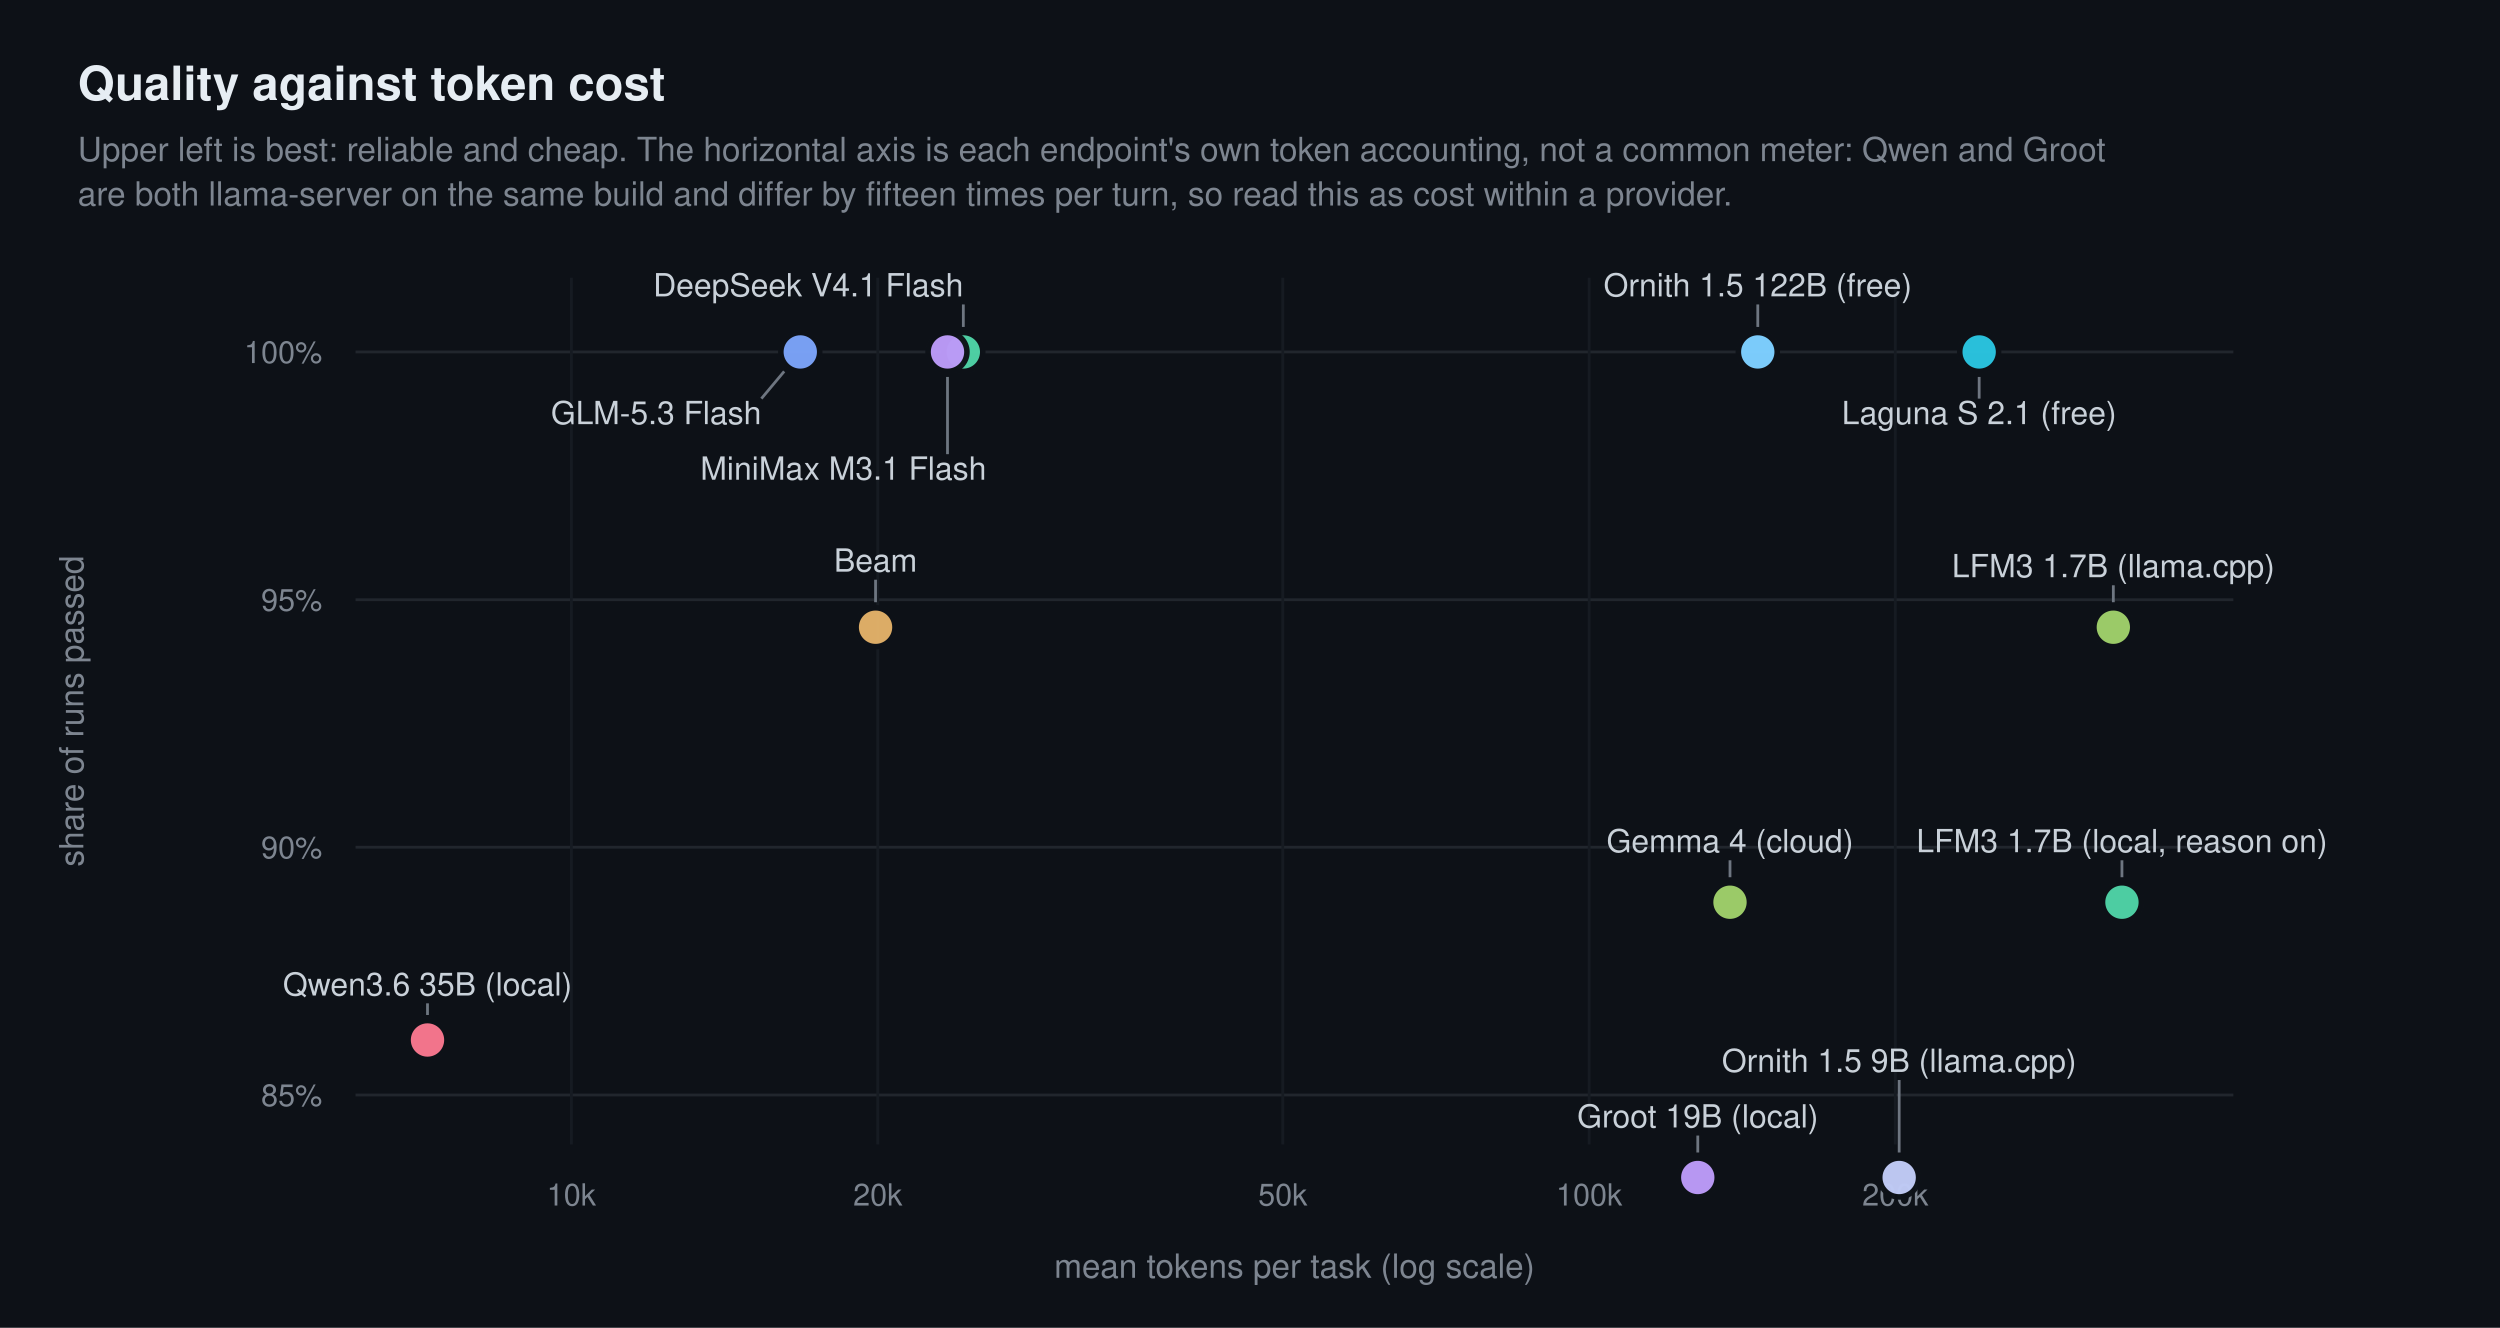
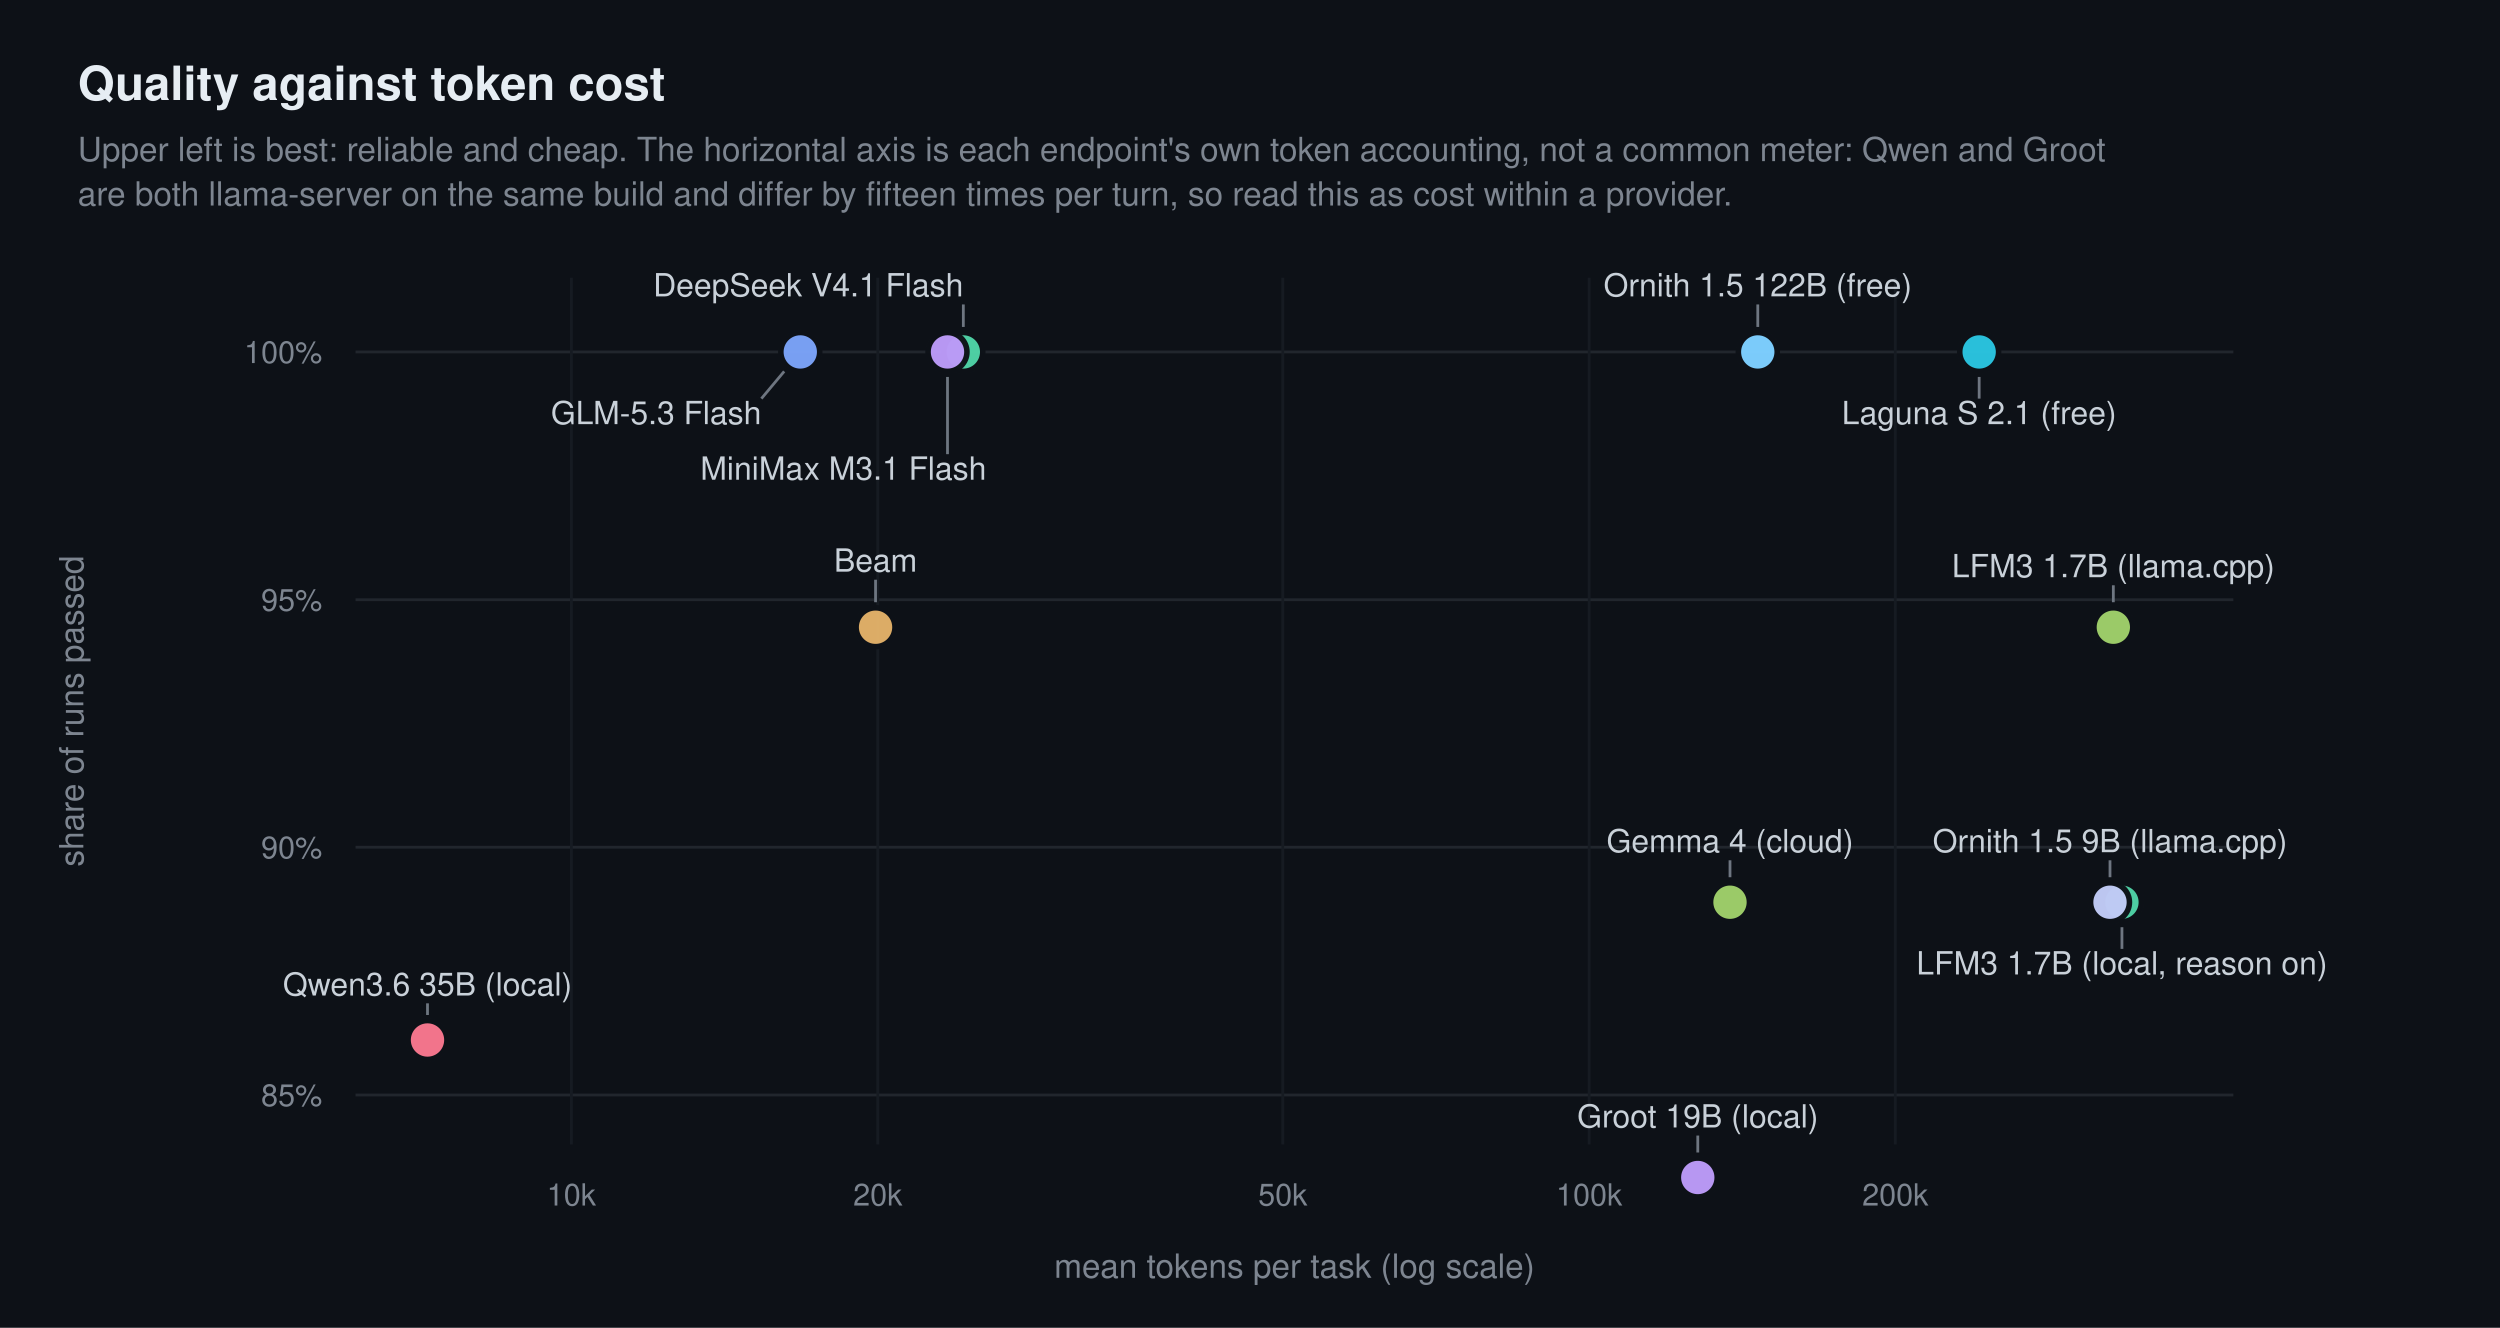
<svg xmlns="http://www.w3.org/2000/svg" width="900" height="478" viewBox="0 0 900 478" font-family="ui-sans-serif, -apple-system, Segoe UI, Helvetica, Arial, sans-serif">
  <rect width="100%" height="100%" fill="#0d1117" />
  <text x="28" y="36" fill="#e6edf3" font-size="17" font-weight="600">Quality against token cost</text>
  <text x="28" y="58" fill="#7d8590" font-size="12">Upper left is best: reliable and cheap. The horizontal axis is each endpoint's own token accounting, not a common meter: Qwen and Groot</text>
  <text x="28" y="74" fill="#7d8590" font-size="12">are both llama-server on the same build and differ by fifteen times per turn, so read this as cost within a provider.</text>
  <line x1="128" y1="394.2" x2="804" y2="394.2" stroke="#21262d" stroke-width="1" />
  <text x="116" y="398.2" fill="#7d8590" font-size="11" text-anchor="end">85%</text>
  <line x1="128" y1="305.0" x2="804" y2="305.0" stroke="#21262d" stroke-width="1" />
  <text x="116" y="309.0" fill="#7d8590" font-size="11" text-anchor="end">90%</text>
  <line x1="128" y1="215.9" x2="804" y2="215.9" stroke="#21262d" stroke-width="1" />
  <text x="116" y="219.9" fill="#7d8590" font-size="11" text-anchor="end">95%</text>
  <line x1="128" y1="126.7" x2="804" y2="126.7" stroke="#21262d" stroke-width="1" />
  <text x="116" y="130.7" fill="#7d8590" font-size="11" text-anchor="end">100%</text>
  <line x1="205.7" y1="100" x2="205.7" y2="412" stroke="#161b22" stroke-width="1" />
  <text x="205.7" y="434" fill="#7d8590" font-size="11" text-anchor="middle">10k</text>
  <line x1="316.0" y1="100" x2="316.0" y2="412" stroke="#161b22" stroke-width="1" />
  <text x="316.0" y="434" fill="#7d8590" font-size="11" text-anchor="middle">20k</text>
  <line x1="461.8" y1="100" x2="461.8" y2="412" stroke="#161b22" stroke-width="1" />
  <text x="461.8" y="434" fill="#7d8590" font-size="11" text-anchor="middle">50k</text>
  <line x1="572.1" y1="100" x2="572.1" y2="412" stroke="#161b22" stroke-width="1" />
  <text x="572.1" y="434" fill="#7d8590" font-size="11" text-anchor="middle">100k</text>
  <line x1="682.3" y1="100" x2="682.3" y2="412" stroke="#161b22" stroke-width="1" />
  <text x="682.3" y="434" fill="#7d8590" font-size="11" text-anchor="middle">200k</text>
  <text x="466" y="460" fill="#7d8590" font-size="12" text-anchor="middle">mean tokens per task (log scale)</text>
  <text x="30" y="256" fill="#7d8590" font-size="12" text-anchor="middle" transform="rotate(-90 30 256)">share of runs passed</text>
  <circle cx="346.8" cy="126.7" r="7" fill="#4fd1a5" stroke="#0d1117" stroke-width="2" opacity="0.98" />
  <circle cx="288.1" cy="126.7" r="7" fill="#7aa2f7" stroke="#0d1117" stroke-width="2" opacity="0.98" />
  <circle cx="341.1" cy="126.7" r="7" fill="#bb9af7" stroke="#0d1117" stroke-width="2" opacity="0.98" />
  <circle cx="632.8" cy="126.7" r="7" fill="#7dcfff" stroke="#0d1117" stroke-width="2" opacity="0.98" />
  <circle cx="712.5" cy="126.7" r="7" fill="#2ac3de" stroke="#0d1117" stroke-width="2" opacity="0.98" />
  <circle cx="315.2" cy="225.8" r="7" fill="#e0af68" stroke="#0d1117" stroke-width="2" opacity="0.98" />
  <circle cx="622.8" cy="324.8" r="7" fill="#9ece6a" stroke="#0d1117" stroke-width="2" opacity="0.98" />
  <circle cx="153.9" cy="374.4" r="7" fill="#f7768e" stroke="#0d1117" stroke-width="2" opacity="0.98" />
  <circle cx="791.8" cy="805.9" r="7" fill="#ff9e64" stroke="#0d1117" stroke-width="2" opacity="0.98" />
  <circle cx="763.9" cy="324.8" r="7" fill="#4fd1a5" stroke="#0d1117" stroke-width="2" opacity="0.98" />
  <circle cx="760.8" cy="225.8" r="7" fill="#9ece6a" stroke="#0d1117" stroke-width="2" opacity="0.98" />
-   <circle cx="683.7" cy="423.9" r="7" fill="#c0caf5" stroke="#0d1117" stroke-width="2" opacity="0.98" />
+   <circle cx="759.6" cy="324.8" r="7" fill="#c0caf5" stroke="#0d1117" stroke-width="2" opacity="0.98" />
  <circle cx="649.1" cy="869.6" r="7" fill="#e0af68" stroke="#0d1117" stroke-width="2" opacity="0.98" />
  <circle cx="611.2" cy="423.9" r="7" fill="#bb9af7" stroke="#0d1117" stroke-width="2" opacity="0.98" />
  <line x1="346.8" y1="117.7" x2="346.8" y2="109.6" stroke="#6e7681" stroke-width="1" />
  <text x="346.8" y="106.7" fill="#c9d1d9" font-size="11.5" text-anchor="end">DeepSeek V4.1 Flash</text>
  <line x1="632.8" y1="117.7" x2="632.8" y2="109.6" stroke="#6e7681" stroke-width="1" />
  <text x="632.8" y="106.7" fill="#c9d1d9" font-size="11.5" text-anchor="middle">Ornith 1.5 122B (free)</text>
  <line x1="712.5" y1="135.7" x2="712.5" y2="143.5" stroke="#6e7681" stroke-width="1" />
  <text x="712.5" y="152.7" fill="#c9d1d9" font-size="11.5" text-anchor="middle">Laguna S 2.1 (free)</text>
  <line x1="282.3" y1="133.7" x2="274.1" y2="143.5" stroke="#6e7681" stroke-width="1" />
  <text x="274.1" y="152.7" fill="#c9d1d9" font-size="11.5" text-anchor="end">GLM-5.3 Flash</text>
  <line x1="341.1" y1="135.7" x2="341.1" y2="163.5" stroke="#6e7681" stroke-width="1" />
  <text x="355.1" y="172.7" fill="#c9d1d9" font-size="11.5" text-anchor="end">MiniMax M3.1 Flash</text>
  <line x1="315.2" y1="216.8" x2="315.2" y2="208.7" stroke="#6e7681" stroke-width="1" />
  <text x="315.2" y="205.8" fill="#c9d1d9" font-size="11.5" text-anchor="middle">Beam</text>
  <line x1="760.8" y1="216.8" x2="760.8" y2="210.7" stroke="#6e7681" stroke-width="1" />
  <text x="760.8" y="207.8" fill="#c9d1d9" font-size="11.5" text-anchor="middle">LFM3 1.7B (llama.cpp)</text>
  <line x1="622.8" y1="315.8" x2="622.8" y2="309.7" stroke="#6e7681" stroke-width="1" />
  <text x="622.8" y="306.8" fill="#c9d1d9" font-size="11.5" text-anchor="middle">Gemma 4 (cloud)</text>
-   <line x1="763.9" y1="315.8" x2="763.9" y2="309.7" stroke="#6e7681" stroke-width="1" />
-   <text x="763.9" y="306.8" fill="#c9d1d9" font-size="11.5" text-anchor="middle">LFM3 1.7B (local, reason on)</text>
+   <line x1="759.6" y1="315.8" x2="759.6" y2="309.7" stroke="#6e7681" stroke-width="1" />
+   <text x="759.6" y="306.8" fill="#c9d1d9" font-size="11.5" text-anchor="middle">Ornith 1.5 9B (llama.cpp)</text>
+   <line x1="763.9" y1="333.8" x2="763.9" y2="341.6" stroke="#6e7681" stroke-width="1" />
+   <text x="763.9" y="350.8" fill="#c9d1d9" font-size="11.5" text-anchor="middle">LFM3 1.7B (local, reason on)</text>
  <line x1="153.9" y1="365.4" x2="153.9" y2="361.2" stroke="#6e7681" stroke-width="1" />
  <text x="153.9" y="358.4" fill="#c9d1d9" font-size="11.5" text-anchor="middle">Qwen3.6 35B (local)</text>
  <line x1="611.2" y1="414.9" x2="611.2" y2="408.8" stroke="#6e7681" stroke-width="1" />
  <text x="611.2" y="405.9" fill="#c9d1d9" font-size="11.5" text-anchor="middle">Groot 19B (local)</text>
-   <line x1="683.7" y1="414.9" x2="683.7" y2="388.8" stroke="#6e7681" stroke-width="1" />
-   <text x="683.7" y="385.9" fill="#c9d1d9" font-size="11.5" text-anchor="middle">Ornith 1.5 9B (llama.cpp)</text>
  <line x1="791.8" y1="814.9" x2="791.8" y2="824.7" stroke="#6e7681" stroke-width="1" />
  <text x="791.8" y="833.9" fill="#c9d1d9" font-size="11.5" text-anchor="middle">Nemotron 3.5 Lightning 30B (local)</text>
  <line x1="649.1" y1="860.6" x2="649.1" y2="854.5" stroke="#6e7681" stroke-width="1" />
  <text x="649.1" y="851.6" fill="#c9d1d9" font-size="11.5" text-anchor="middle">Bonsai 2 9B (ternary Q2_0)</text>
</svg>
